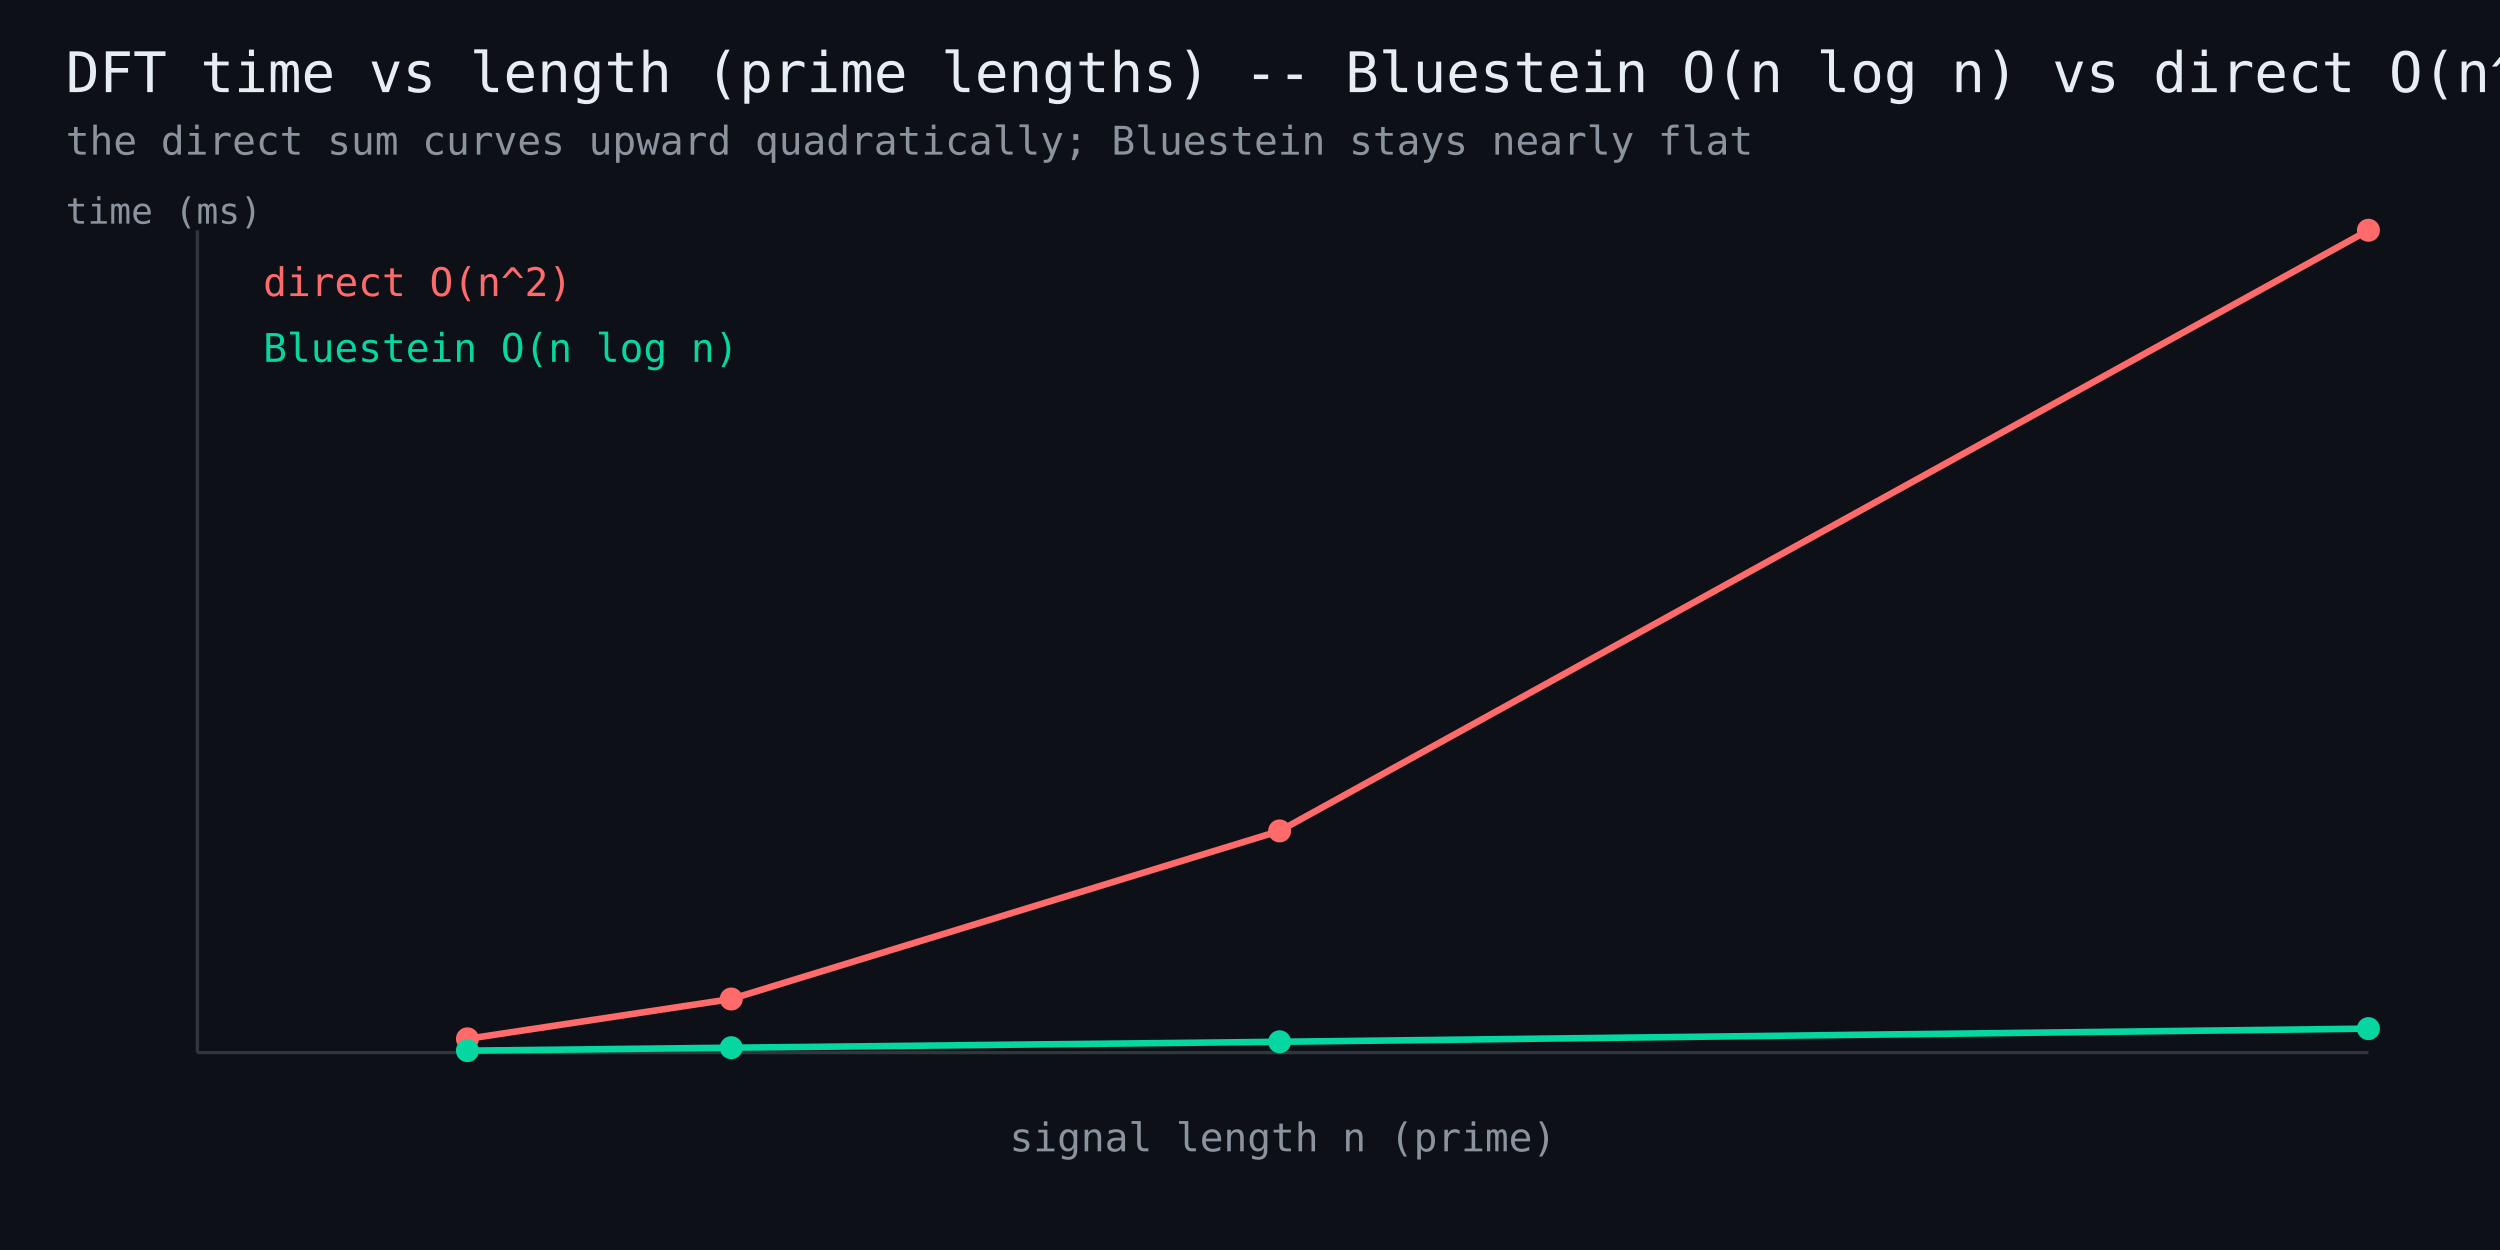
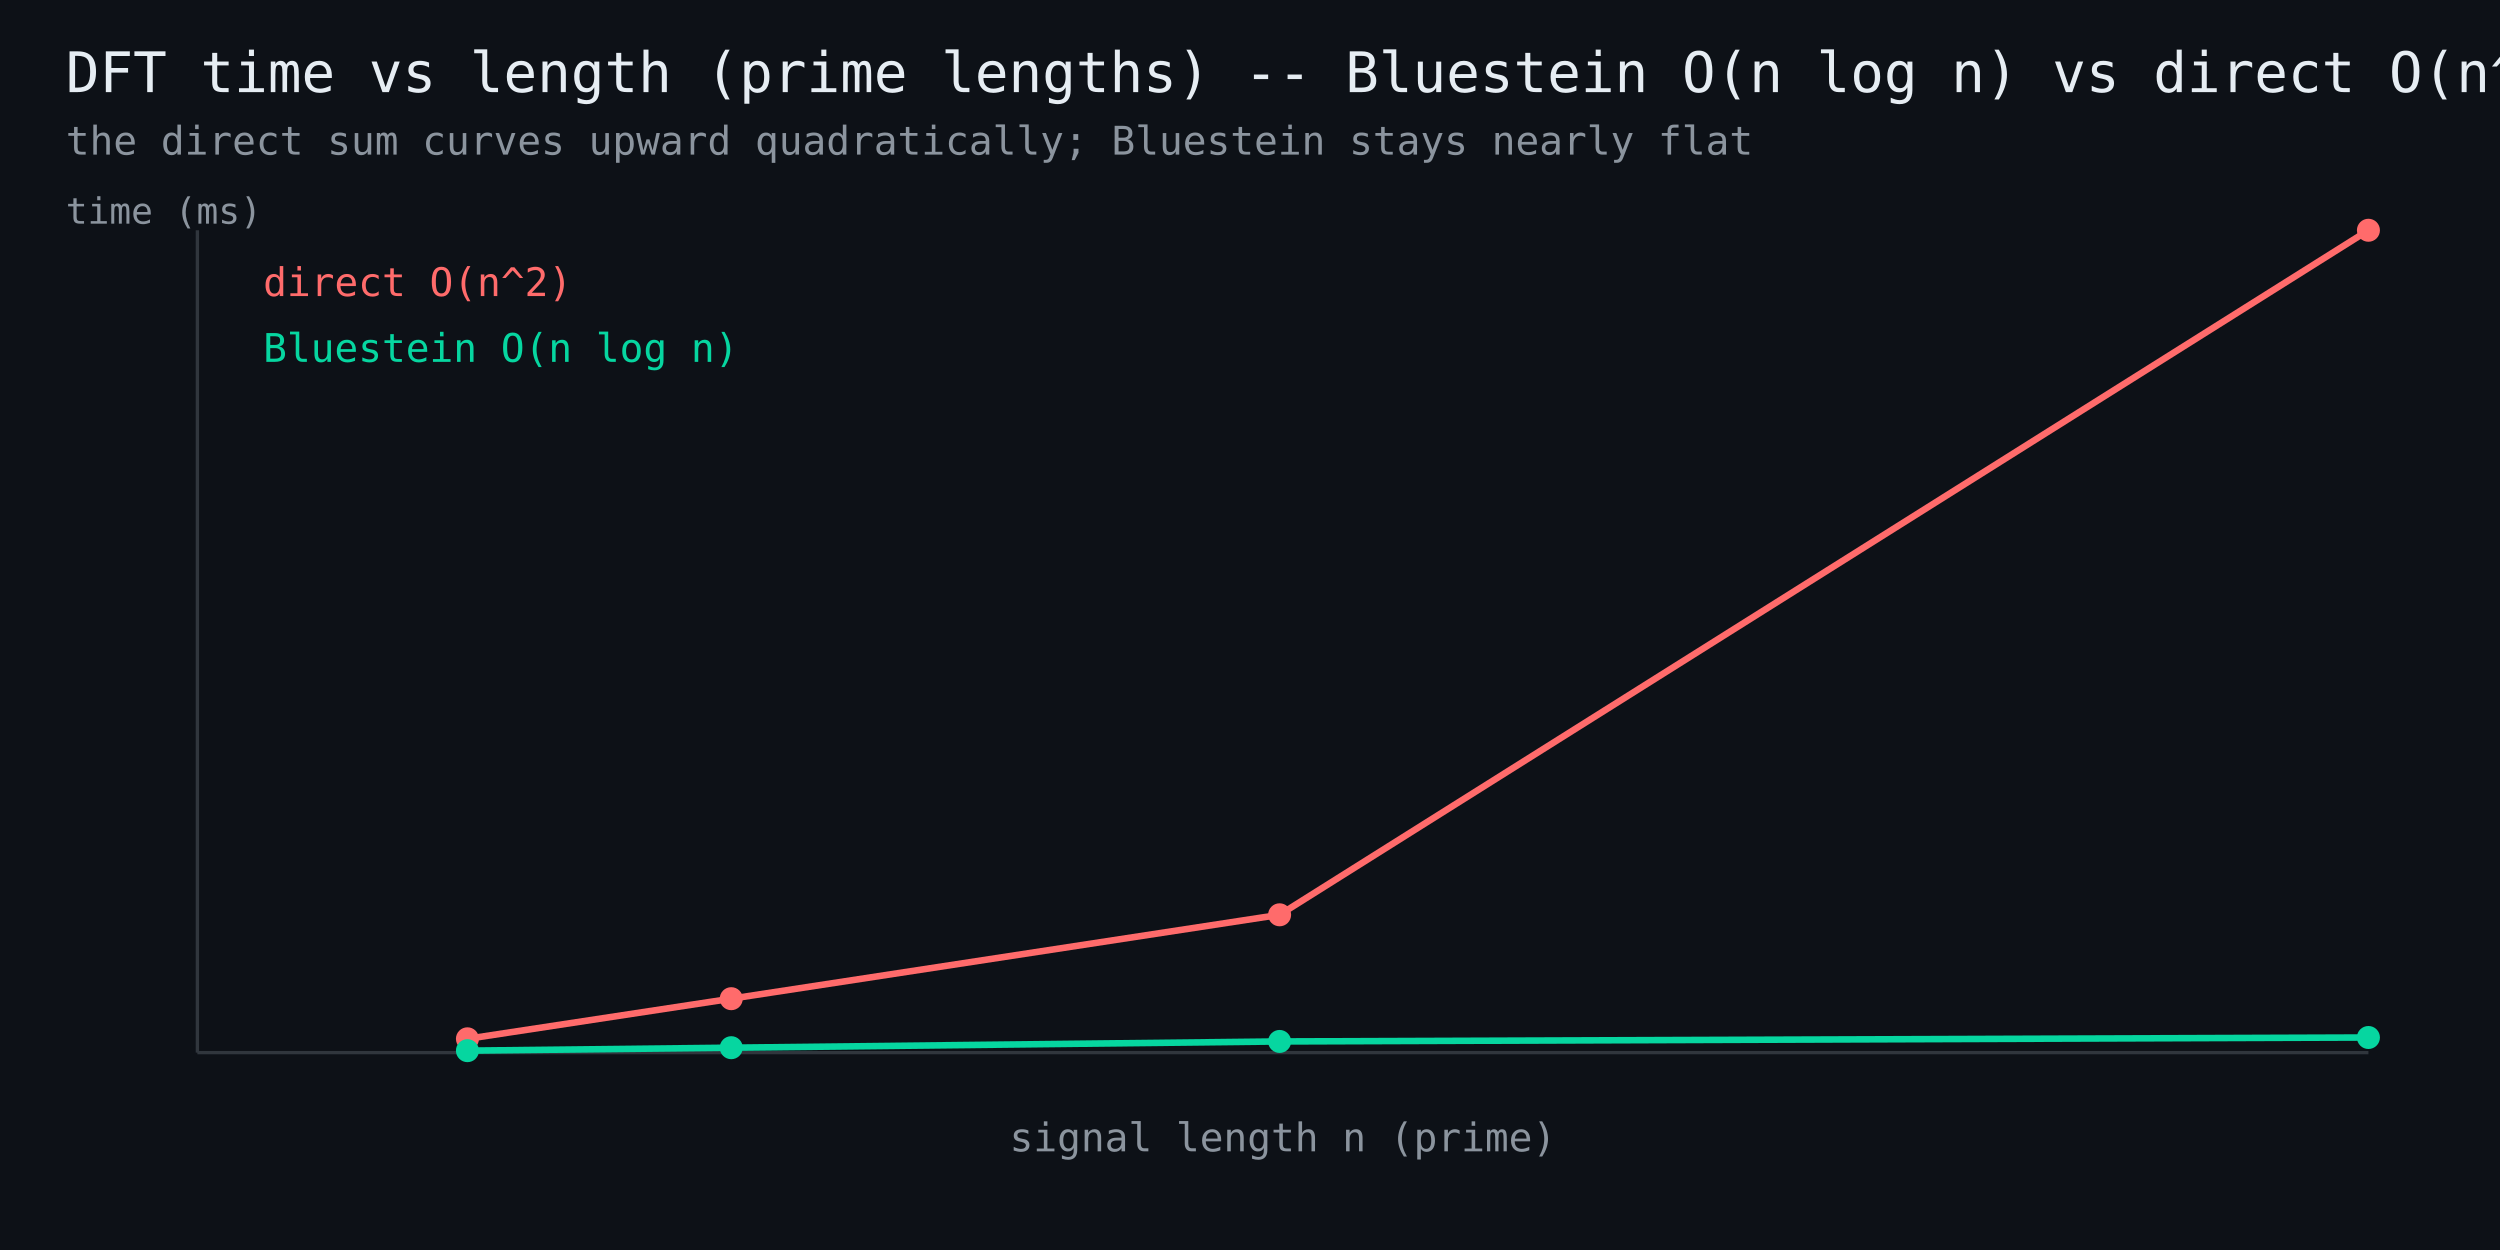
<svg xmlns="http://www.w3.org/2000/svg" width="760" height="380" viewBox="0 0 760 380" font-family="monospace">
  <rect width="760" height="380" fill="#0d1117" />
  <text x="20" y="28" fill="#e6edf3" font-size="17">DFT time vs length (prime lengths) -- Bluestein O(n log n) vs direct O(n^2)</text>
  <text x="20" y="47" fill="#8b949e" font-size="12">the direct sum curves upward quadratically; Bluestein stays nearly flat</text>
  <line x1="60" y1="320" x2="720" y2="320" stroke="#30363d" stroke-width="1" />
  <line x1="60" y1="320" x2="60" y2="70" stroke="#30363d" stroke-width="1" />
-   <polyline points="142.1,315.8 222.3,303.7 389.0,252.6 720.0,70.0" fill="none" stroke="#ff6b6b" stroke-width="2" />
+   <polyline points="142.1,315.8 222.3,303.6 389.0,278.1 720.0,70.0" fill="none" stroke="#ff6b6b" stroke-width="2" />
  <circle cx="142.1" cy="315.8" r="3.5" fill="#ff6b6b" />
-   <circle cx="222.3" cy="303.7" r="3.5" fill="#ff6b6b" />
-   <circle cx="389.0" cy="252.6" r="3.5" fill="#ff6b6b" />
+   <circle cx="222.3" cy="303.6" r="3.5" fill="#ff6b6b" />
+   <circle cx="389.0" cy="278.1" r="3.5" fill="#ff6b6b" />
  <circle cx="720.0" cy="70.0" r="3.5" fill="#ff6b6b" />
  <text x="80" y="90" fill="#ff6b6b" font-size="12">direct O(n^2)</text>
-   <polyline points="142.1,319.4 222.3,318.5 389.0,316.7 720.0,312.7" fill="none" stroke="#06d6a0" stroke-width="2" />
+   <polyline points="142.1,319.4 222.3,318.5 389.0,316.6 720.0,315.4" fill="none" stroke="#06d6a0" stroke-width="2" />
  <circle cx="142.1" cy="319.4" r="3.5" fill="#06d6a0" />
  <circle cx="222.3" cy="318.5" r="3.5" fill="#06d6a0" />
-   <circle cx="389.0" cy="316.7" r="3.5" fill="#06d6a0" />
-   <circle cx="720.0" cy="312.7" r="3.5" fill="#06d6a0" />
+   <circle cx="389.0" cy="316.6" r="3.5" fill="#06d6a0" />
+   <circle cx="720.0" cy="315.4" r="3.5" fill="#06d6a0" />
  <text x="80" y="110" fill="#06d6a0" font-size="12">Bluestein O(n log n)</text>
  <text x="390" y="350" fill="#8b949e" font-size="12" text-anchor="middle">signal length n (prime)</text>
  <text x="20" y="68" fill="#8b949e" font-size="11">time (ms)</text>
</svg>
